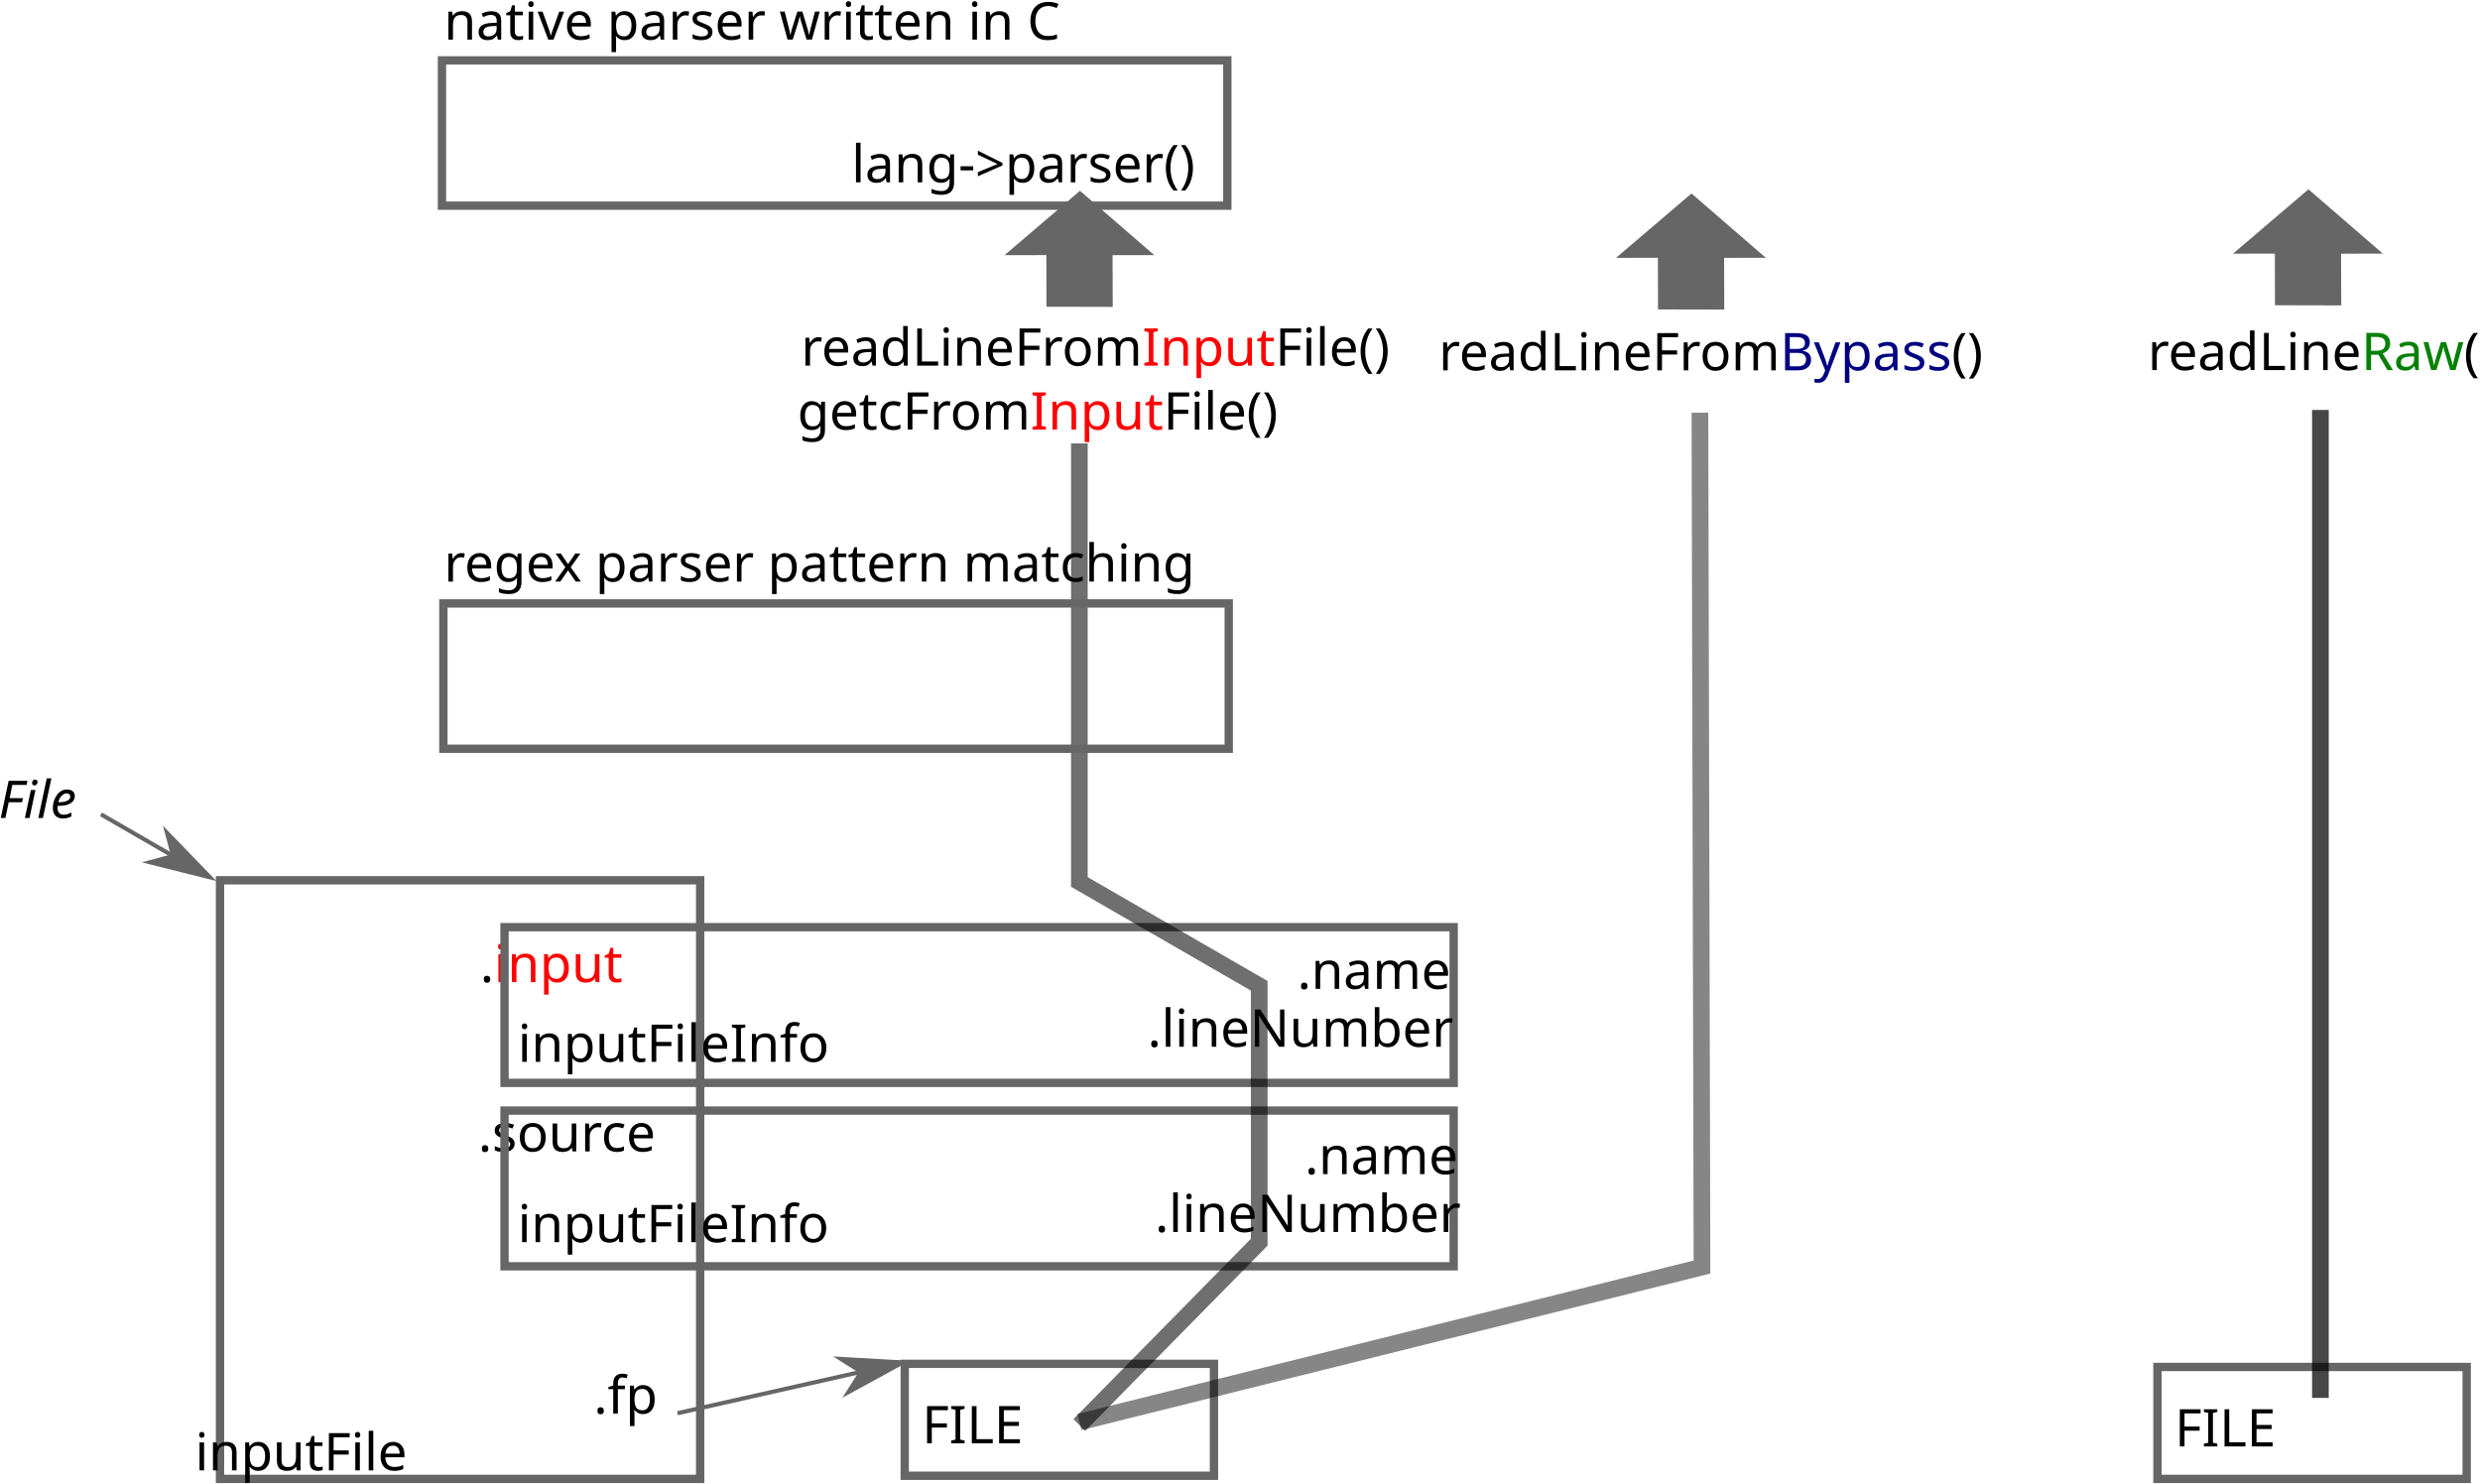
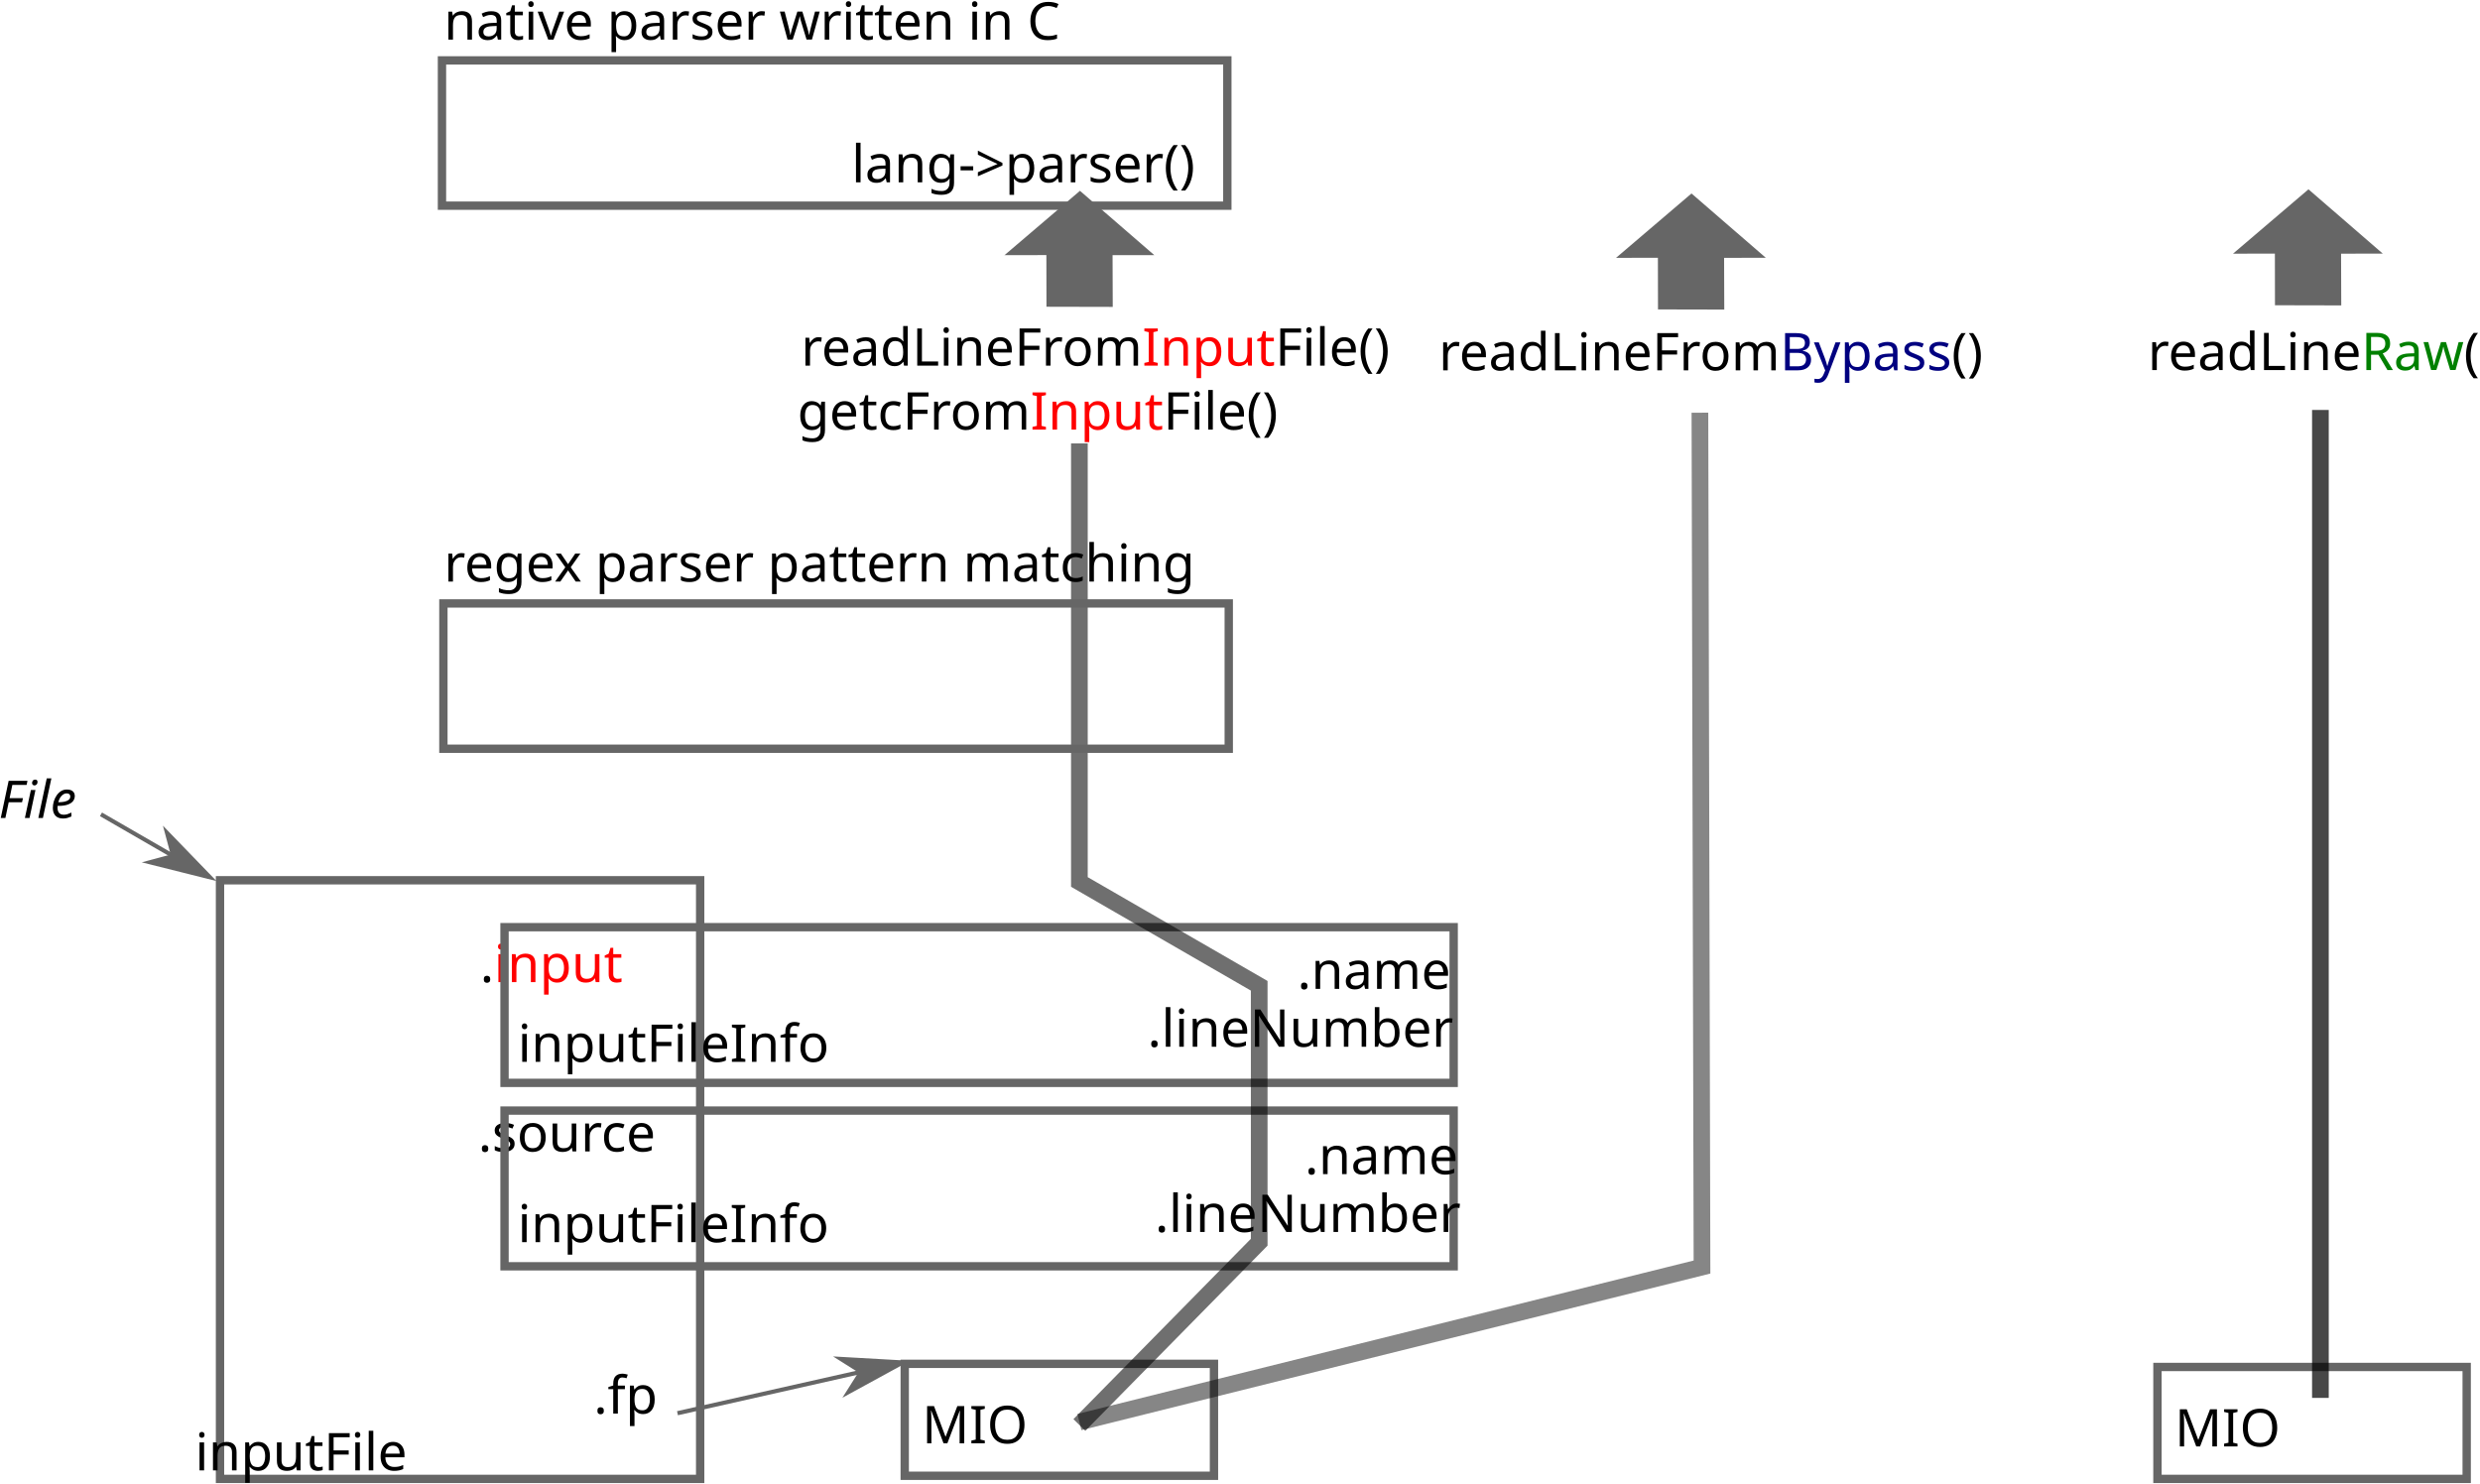
<svg xmlns="http://www.w3.org/2000/svg" width="167.893mm" height="100.404mm" viewBox="0 0 594.895 355.763" id="svg2" version="1.1">
  <defs id="defs4">
    <marker orient="auto" refY="0" refX="0" id="marker12257" style="overflow:visible">
      <path id="path12259" d="M 0,0 5,-5 -12.5,0 5,5 0,0 Z" style="fill:#666666;fill-opacity:1;fill-rule:evenodd;stroke:#666666;stroke-width:1pt;stroke-opacity:1" transform="matrix(-0.8,0,0,-0.8,-10,0)" />
    </marker>
    <marker style="overflow:visible" id="marker11059" refX="0" refY="0" orient="auto">
      <path transform="matrix(-0.8,0,0,-0.8,-10,0)" style="fill:#666666;fill-opacity:1;fill-rule:evenodd;stroke:#666666;stroke-width:1pt;stroke-opacity:1" d="M 0,0 5,-5 -12.5,0 5,5 0,0 Z" id="path11061" />
    </marker>
    <marker orient="auto" refY="0" refX="0" id="marker6735" style="overflow:visible">
      <path id="path6737" d="M 0,0 5,-5 -12.5,0 5,5 0,0 Z" style="fill:#ff0000;fill-opacity:1;fill-rule:evenodd;stroke:#ff0000;stroke-width:1pt;stroke-opacity:1" transform="matrix(-0.8,0,0,-0.8,-10,0)" />
    </marker>
    <marker orient="auto" refY="0" refX="0" id="Arrow1Lend" style="overflow:visible">
      <path id="path6191" d="M 0,0 5,-5 -12.5,0 5,5 0,0 Z" style="fill:#666666;fill-opacity:1;fill-rule:evenodd;stroke:#666666;stroke-width:1pt;stroke-opacity:1" transform="matrix(-0.8,0,0,-0.8,-10,0)" />
    </marker>
    <marker orient="auto" refY="0" refX="0" id="marker6735-4" style="overflow:visible">
      <path id="path6737-6" d="M 0,0 5,-5 -12.5,0 5,5 0,0 Z" style="fill:#666666;fill-opacity:1;fill-rule:evenodd;stroke:#666666;stroke-width:1pt;stroke-opacity:1" transform="matrix(-0.8,0,0,-0.8,-10,0)" />
    </marker>
    <marker orient="auto" refY="0" refX="0" id="marker6735-6" style="overflow:visible">
      <path id="path6737-7" d="M 0,0 5,-5 -12.5,0 5,5 0,0 Z" style="fill:#666666;fill-opacity:1;fill-rule:evenodd;stroke:#666666;stroke-width:1pt;stroke-opacity:1" transform="matrix(-0.8,0,0,-0.8,-10,0)" />
    </marker>
    <marker orient="auto" refY="0" refX="0" id="marker6735-6-6-4" style="overflow:visible">
      <path id="path6737-7-1-1" d="M 0,0 5,-5 -12.5,0 5,5 0,0 Z" style="fill:#666666;fill-opacity:1;fill-rule:evenodd;stroke:#666666;stroke-width:1pt;stroke-opacity:1" transform="matrix(-0.8,0,0,-0.8,-10,0)" />
    </marker>
  </defs>
  <g id="layer1" transform="translate(-67.86637,-141.4546)">
    <text xml:space="preserve" style="font-style:normal;font-variant:normal;font-weight:normal;font-stretch:normal;font-size:12.5px;line-height:0%;font-family:'VL Gothic';-inkscape-font-specification:'VL Gothic';text-align:start;letter-spacing:0px;word-spacing:0px;writing-mode:lr-tb;text-anchor:start;fill:#000000;fill-opacity:1;stroke:none;stroke-width:1px;stroke-linecap:butt;stroke-linejoin:miter;stroke-opacity:1" x="67.531" y="337.673" id="text9293">
      <tspan id="tspan9295" x="67.531" y="337.673" style="font-style:italic;font-variant:normal;font-weight:normal;font-stretch:normal;font-size:12.5px;line-height:0%;font-family:sans-serif;-inkscape-font-specification:'sans-serif, Italic';text-align:start;writing-mode:lr-tb;text-anchor:start">File</tspan>
    </text>
    <path style="fill:none;fill-rule:evenodd;stroke:#666666;stroke-width:1px;stroke-linecap:butt;stroke-linejoin:miter;stroke-opacity:1;marker-end:url(#marker6735-6)" d="m 92.085,336.799 26.033,15.034" id="path7947-9" />
    <rect style="opacity:1;fill:none;fill-opacity:1;stroke:#666666;stroke-width:2;stroke-linejoin:miter;stroke-miterlimit:4;stroke-dasharray:none;stroke-dashoffset:0;stroke-opacity:1" id="rect5890-3" width="115.179" height="143.6" x="120.64" y="352.617" />
    <text xml:space="preserve" style="font-style:normal;font-variant:normal;font-weight:normal;font-stretch:normal;font-size:12.5px;line-height:0%;font-family:'VL Gothic';-inkscape-font-specification:'VL Gothic';text-align:start;letter-spacing:0px;word-spacing:0px;writing-mode:lr-tb;text-anchor:start;fill:#000000;fill-opacity:1;stroke:none;stroke-width:1px;stroke-linecap:butt;stroke-linejoin:miter;stroke-opacity:1" x="192.039" y="439.427" id="text4751-9">
      <tspan id="tspan4753-3" x="192.039" y="439.427">inputFileInfo</tspan>
    </text>
    <rect style="opacity:1;fill:none;fill-opacity:1;stroke:#666666;stroke-width:2;stroke-linejoin:miter;stroke-miterlimit:4;stroke-dasharray:none;stroke-dashoffset:0;stroke-opacity:1" id="rect5890-3-2" width="74.179" height="26.85" x="284.89" y="468.617" />
    <text xml:space="preserve" style="font-style:normal;font-variant:normal;font-weight:normal;font-stretch:normal;font-size:12.5px;line-height:0%;font-family:'VL Gothic';-inkscape-font-specification:'VL Gothic';text-align:start;letter-spacing:0px;word-spacing:0px;writing-mode:lr-tb;text-anchor:start;fill:#000000;fill-opacity:1;stroke:none;stroke-width:1px;stroke-linecap:butt;stroke-linejoin:miter;stroke-opacity:1" x="289.039" y="487.677" id="text4751-9-5">
-       <tspan id="tspan4753-3-3" x="289.039" y="487.677">FILE</tspan>
+       <tspan id="tspan4753-3-3" x="289.039" y="487.677">MIO</tspan>
    </text>
    <text xml:space="preserve" style="font-style:normal;font-variant:normal;font-weight:normal;font-stretch:normal;font-size:12.5px;line-height:0%;font-family:'VL Gothic';-inkscape-font-specification:'VL Gothic';text-align:start;letter-spacing:0px;word-spacing:0px;writing-mode:lr-tb;text-anchor:start;fill:#000000;fill-opacity:1;stroke:none;stroke-width:1px;stroke-linecap:butt;stroke-linejoin:miter;stroke-opacity:1" x="183.011" y="377.042" id="text4723-9">
      <tspan id="tspan4725-6" x="183.011" y="377.042">.<tspan style="fill:#ff0000" id="tspan7233">input</tspan>
      </tspan>
    </text>
    <path style="fill:none;fill-rule:evenodd;stroke:#666666;stroke-width:1px;stroke-linecap:butt;stroke-linejoin:miter;stroke-opacity:1;marker-end:url(#marker6735-6-6-4)" d="m 230.379,480.459 53.885,-12.146" id="path7947-9-5-1" />
    <text xml:space="preserve" style="font-style:normal;font-variant:normal;font-weight:normal;font-stretch:normal;font-size:12.5px;line-height:0%;font-family:'VL Gothic';-inkscape-font-specification:'VL Gothic';text-align:start;letter-spacing:0px;word-spacing:0px;writing-mode:lr-tb;text-anchor:start;fill:#000000;fill-opacity:1;stroke:none;stroke-width:1px;stroke-linecap:butt;stroke-linejoin:miter;stroke-opacity:1" x="210.261" y="480.542" id="text4723-9-3">
      <tspan id="tspan4725-6-5" x="210.261" y="480.542">.fp</tspan>
    </text>
    <text xml:space="preserve" style="font-style:normal;font-variant:normal;font-weight:normal;font-stretch:normal;font-size:12.5px;line-height:0%;font-family:'VL Gothic';-inkscape-font-specification:'VL Gothic';text-align:start;letter-spacing:0px;word-spacing:0px;writing-mode:lr-tb;text-anchor:start;fill:#000000;fill-opacity:1;stroke:none;stroke-width:1px;stroke-linecap:butt;stroke-linejoin:miter;stroke-opacity:1" x="182.542" y="417.667" id="text4723-9-37">
      <tspan id="tspan4725-6-9" x="182.542" y="417.667">.source</tspan>
    </text>
    <rect style="opacity:1;fill:none;fill-opacity:1;stroke:#666666;stroke-width:2;stroke-linejoin:miter;stroke-miterlimit:4;stroke-dasharray:none;stroke-dashoffset:0;stroke-opacity:1" id="rect5890-3-2-0" width="227.679" height="37.35" x="188.89" y="363.867" />
    <text xml:space="preserve" style="font-style:normal;font-variant:normal;font-weight:normal;font-stretch:normal;font-size:12.5px;line-height:0%;font-family:'VL Gothic';-inkscape-font-specification:'VL Gothic';text-align:start;letter-spacing:0px;word-spacing:0px;writing-mode:lr-tb;text-anchor:start;fill:#000000;fill-opacity:1;stroke:none;stroke-width:1px;stroke-linecap:butt;stroke-linejoin:miter;stroke-opacity:1" x="114.667" y="494.167" id="text4751-9-2">
      <tspan id="tspan4753-3-7" x="114.667" y="494.167">inputFile</tspan>
    </text>
    <text xml:space="preserve" style="font-style:normal;font-variant:normal;font-weight:normal;font-stretch:normal;font-size:12.5px;line-height:0%;font-family:'VL Gothic';-inkscape-font-specification:'VL Gothic';text-align:start;letter-spacing:0px;word-spacing:0px;writing-mode:lr-tb;text-anchor:start;fill:#000000;fill-opacity:1;stroke:none;stroke-width:1px;stroke-linecap:butt;stroke-linejoin:miter;stroke-opacity:1" x="192.074" y="396.167" id="text4751-9-7">
      <tspan id="tspan4753-3-6" x="192.074" y="396.167">inputFileInfo</tspan>
    </text>
    <text xml:space="preserve" style="font-style:normal;font-variant:normal;font-weight:normal;font-stretch:normal;font-size:12.5px;line-height:0%;font-family:'VL Gothic';-inkscape-font-specification:'VL Gothic';text-align:start;letter-spacing:0px;word-spacing:0px;writing-mode:lr-tb;text-anchor:start;fill:#000000;fill-opacity:1;stroke:none;stroke-width:1px;stroke-linecap:butt;stroke-linejoin:miter;stroke-opacity:1" x="379.042" y="378.667" id="text4723-9-6">
      <tspan id="tspan4725-6-0" x="379.042" y="378.667">.name</tspan>
    </text>
    <text xml:space="preserve" style="font-style:normal;font-variant:normal;font-weight:normal;font-stretch:normal;font-size:12.5px;line-height:0%;font-family:'VL Gothic';-inkscape-font-specification:'VL Gothic';text-align:start;letter-spacing:0px;word-spacing:0px;writing-mode:lr-tb;text-anchor:start;fill:#000000;fill-opacity:1;stroke:none;stroke-width:1px;stroke-linecap:butt;stroke-linejoin:miter;stroke-opacity:1" x="343.105" y="392.542" id="text4723-9-6-5">
      <tspan id="tspan4725-6-0-8" x="343.105" y="392.542">.lineNumber</tspan>
    </text>
    <rect y="407.867" x="188.89" height="37.35" width="227.679" id="rect6754" style="opacity:1;fill:none;fill-opacity:1;stroke:#666666;stroke-width:2;stroke-linejoin:miter;stroke-miterlimit:4;stroke-dasharray:none;stroke-dashoffset:0;stroke-opacity:1" />
    <text xml:space="preserve" style="font-style:normal;font-variant:normal;font-weight:normal;font-stretch:normal;font-size:12.5px;line-height:0%;font-family:'VL Gothic';-inkscape-font-specification:'VL Gothic';text-align:start;letter-spacing:0px;word-spacing:0px;writing-mode:lr-tb;text-anchor:start;fill:#000000;fill-opacity:1;stroke:none;stroke-width:1px;stroke-linecap:butt;stroke-linejoin:miter;stroke-opacity:1" x="380.824" y="423.105" id="text4723-9-6-8">
      <tspan id="tspan4725-6-0-7" x="380.824" y="423.105">.name</tspan>
    </text>
    <text xml:space="preserve" style="font-style:normal;font-variant:normal;font-weight:normal;font-stretch:normal;font-size:12.5px;line-height:0%;font-family:'VL Gothic';-inkscape-font-specification:'VL Gothic';text-align:start;letter-spacing:0px;word-spacing:0px;writing-mode:lr-tb;text-anchor:start;fill:#000000;fill-opacity:1;stroke:none;stroke-width:1px;stroke-linecap:butt;stroke-linejoin:miter;stroke-opacity:1" x="344.886" y="436.98" id="text4723-9-6-5-1">
      <tspan id="tspan4725-6-0-8-3" x="344.886" y="436.98">.lineNumber</tspan>
    </text>
    <path style="fill:none;fill-rule:evenodd;stroke:#000000;stroke-width:4;stroke-linecap:butt;stroke-linejoin:miter;stroke-miterlimit:4;stroke-dasharray:none;stroke-opacity:0.563" d="m 326.787,483.286 43.134,-43.841 0,-61.518 -43.134,-24.903 0,-105.204" id="path6819" />
    <text xml:space="preserve" style="font-style:normal;font-variant:normal;font-weight:normal;font-stretch:normal;font-size:12.5px;line-height:0%;font-family:'VL Gothic';-inkscape-font-specification:'VL Gothic';text-align:start;letter-spacing:0px;word-spacing:0px;writing-mode:lr-tb;text-anchor:start;fill:#000000;fill-opacity:1;stroke:none;stroke-width:1px;stroke-linecap:butt;stroke-linejoin:miter;stroke-opacity:1" x="260.011" y="229.167" id="text4413-4">
      <tspan id="tspan4415-4" x="260.011" y="229.167">readLineFrom<tspan style="fill:#ff0000" id="tspan7229">Input</tspan>File()</tspan>
    </text>
    <text xml:space="preserve" style="font-style:normal;font-variant:normal;font-weight:normal;font-stretch:normal;font-size:12.5px;line-height:0%;font-family:'VL Gothic';-inkscape-font-specification:'VL Gothic';text-align:start;letter-spacing:0px;word-spacing:0px;writing-mode:lr-tb;text-anchor:start;fill:#000000;fill-opacity:1;stroke:none;stroke-width:1px;stroke-linecap:butt;stroke-linejoin:miter;stroke-opacity:1" x="259.14" y="244.508" id="text4413-4-4">
      <tspan id="tspan4415-4-7" x="259.14" y="244.508">getcFrom<tspan style="fill:#ff0000" id="tspan7231">Input</tspan>File()</tspan>
    </text>
    <rect style="opacity:1;fill:none;fill-opacity:1;stroke:#666666;stroke-width:2;stroke-linejoin:miter;stroke-miterlimit:4;stroke-dasharray:none;stroke-dashoffset:0;stroke-opacity:1" id="rect3382-6" width="188.393" height="34.85" x="173.883" y="155.942" />
    <text xml:space="preserve" style="font-style:normal;font-variant:normal;font-weight:normal;font-stretch:normal;font-size:12.5px;line-height:0%;font-family:'VL Gothic';-inkscape-font-specification:'VL Gothic';text-align:start;letter-spacing:0px;word-spacing:0px;writing-mode:lr-tb;text-anchor:start;fill:#000000;fill-opacity:1;stroke:none;stroke-width:1px;stroke-linecap:butt;stroke-linejoin:miter;stroke-opacity:1" x="272.138" y="185.185" id="text4295-0">
      <tspan id="tspan4297-1" x="272.138" y="185.185">lang-&gt;parser()</tspan>
    </text>
    <text xml:space="preserve" style="font-style:normal;font-variant:normal;font-weight:normal;font-stretch:normal;font-size:12.5px;line-height:0%;font-family:'VL Gothic';-inkscape-font-specification:'VL Gothic';text-align:start;letter-spacing:0px;word-spacing:0px;writing-mode:lr-tb;text-anchor:start;fill:#000000;fill-opacity:1;stroke:none;stroke-width:1px;stroke-linecap:butt;stroke-linejoin:miter;stroke-opacity:1" x="174.368" y="150.955" id="text4299-7">
      <tspan id="tspan4301-4" x="174.368" y="150.955">native parser written in C</tspan>
    </text>
    <path style="fill:#666666;fill-opacity:1;fill-rule:evenodd;stroke:none;stroke-width:1px;stroke-linecap:butt;stroke-linejoin:miter;stroke-opacity:1" d="m 318.889,215.038 -0.022,-12.393 -10.046,0.021 18.103,-15.439 17.828,15.425 -10.007,0.01 0.043,12.411 z" id="path5618-0-6-14-4" />
    <path style="fill:none;fill-rule:evenodd;stroke:#000000;stroke-width:4;stroke-linecap:butt;stroke-linejoin:miter;stroke-miterlimit:4;stroke-dasharray:none;stroke-opacity:0.476" d="m 326.787,482.579 149.35,-37.184 -0.5,-204.94" id="path6945" />
    <text xml:space="preserve" style="font-style:normal;font-variant:normal;font-weight:normal;font-stretch:normal;font-size:12.5px;line-height:0%;font-family:'VL Gothic';-inkscape-font-specification:'VL Gothic';text-align:start;letter-spacing:0px;word-spacing:0px;writing-mode:lr-tb;text-anchor:start;fill:#000000;fill-opacity:1;stroke:none;stroke-width:1px;stroke-linecap:butt;stroke-linejoin:miter;stroke-opacity:1" x="412.987" y="230.286" id="text4413-4-1">
      <tspan id="tspan4415-4-5" x="412.987" y="230.286">readLineFrom<tspan style="fill:#000080" id="tspan7235">Bypass</tspan>()</tspan>
    </text>
    <rect style="opacity:1;fill:none;fill-opacity:1;stroke:#666666;stroke-width:2;stroke-linejoin:miter;stroke-miterlimit:4;stroke-dasharray:none;stroke-dashoffset:0;stroke-opacity:1" id="rect5890-3-2-9" width="74.179" height="26.85" x="585.39" y="469.367" />
    <text xml:space="preserve" style="font-style:normal;font-variant:normal;font-weight:normal;font-stretch:normal;font-size:12.5px;line-height:0%;font-family:'VL Gothic';-inkscape-font-specification:'VL Gothic';text-align:start;letter-spacing:0px;word-spacing:0px;writing-mode:lr-tb;text-anchor:start;fill:#000000;fill-opacity:1;stroke:none;stroke-width:1px;stroke-linecap:butt;stroke-linejoin:miter;stroke-opacity:1" x="589.539" y="488.427" id="text4751-9-5-6">
-       <tspan id="tspan4753-3-3-7" x="589.539" y="488.427">FILE</tspan>
+       <tspan id="tspan4753-3-3-7" x="589.539" y="488.427">MIO</tspan>
    </text>
    <path style="fill:none;fill-rule:evenodd;stroke:#000000;stroke-width:4;stroke-linecap:butt;stroke-linejoin:miter;stroke-miterlimit:4;stroke-dasharray:none;stroke-opacity:0.721" d="m 624.48,476.792 c 0,-237 0,-237 0,-237" id="path7025" />
    <text xml:space="preserve" style="font-style:normal;font-variant:normal;font-weight:normal;font-stretch:normal;font-size:12.5px;line-height:0%;font-family:'VL Gothic';-inkscape-font-specification:'VL Gothic';text-align:start;letter-spacing:0px;word-spacing:0px;writing-mode:lr-tb;text-anchor:start;fill:#000000;fill-opacity:1;stroke:none;stroke-width:1px;stroke-linecap:butt;stroke-linejoin:miter;stroke-opacity:1" x="583.074" y="230.23" id="text4413-4-1-8">
      <tspan id="tspan4415-4-5-5" x="583.074" y="230.23">readLine<tspan style="fill:#008000" id="tspan7237">Raw</tspan>()</tspan>
    </text>
    <path style="fill:#666666;fill-opacity:1;fill-rule:evenodd;stroke:none;stroke-width:1px;stroke-linecap:butt;stroke-linejoin:miter;stroke-opacity:1" d="m 465.582,215.68 -0.022,-12.393 -10.046,0.021 18.103,-15.439 17.828,15.425 -10.007,0.01 0.043,12.411 z" id="path5618-0-6-14-4-4" />
    <path style="fill:#666666;fill-opacity:1;fill-rule:evenodd;stroke:none;stroke-width:1px;stroke-linecap:butt;stroke-linejoin:miter;stroke-opacity:1" d="m 613.582,214.68 -0.022,-12.393 -10.046,0.021 18.103,-15.439 17.828,15.425 -10.007,0.01 0.043,12.411 z" id="path5618-0-6-14-4-4-4" />
    <rect style="opacity:1;fill:none;fill-opacity:1;stroke:#666666;stroke-width:2;stroke-linejoin:miter;stroke-miterlimit:4;stroke-dasharray:none;stroke-dashoffset:0;stroke-opacity:1" id="rect3382-6-8" width="188.393" height="34.85" x="174.223" y="286.211" />
    <text id="text7290" y="280.955" x="174.368" style="font-style:normal;font-variant:normal;font-weight:normal;font-stretch:normal;font-size:12.5px;line-height:0%;font-family:'VL Gothic';-inkscape-font-specification:'VL Gothic';text-align:start;letter-spacing:0px;word-spacing:0px;writing-mode:lr-tb;text-anchor:start;fill:#000000;fill-opacity:1;stroke:none;stroke-width:1px;stroke-linecap:butt;stroke-linejoin:miter;stroke-opacity:1" xml:space="preserve">
      <tspan y="280.955" x="174.368" id="tspan7292">regex parser pattern matching</tspan>
    </text>
  </g>
</svg>
